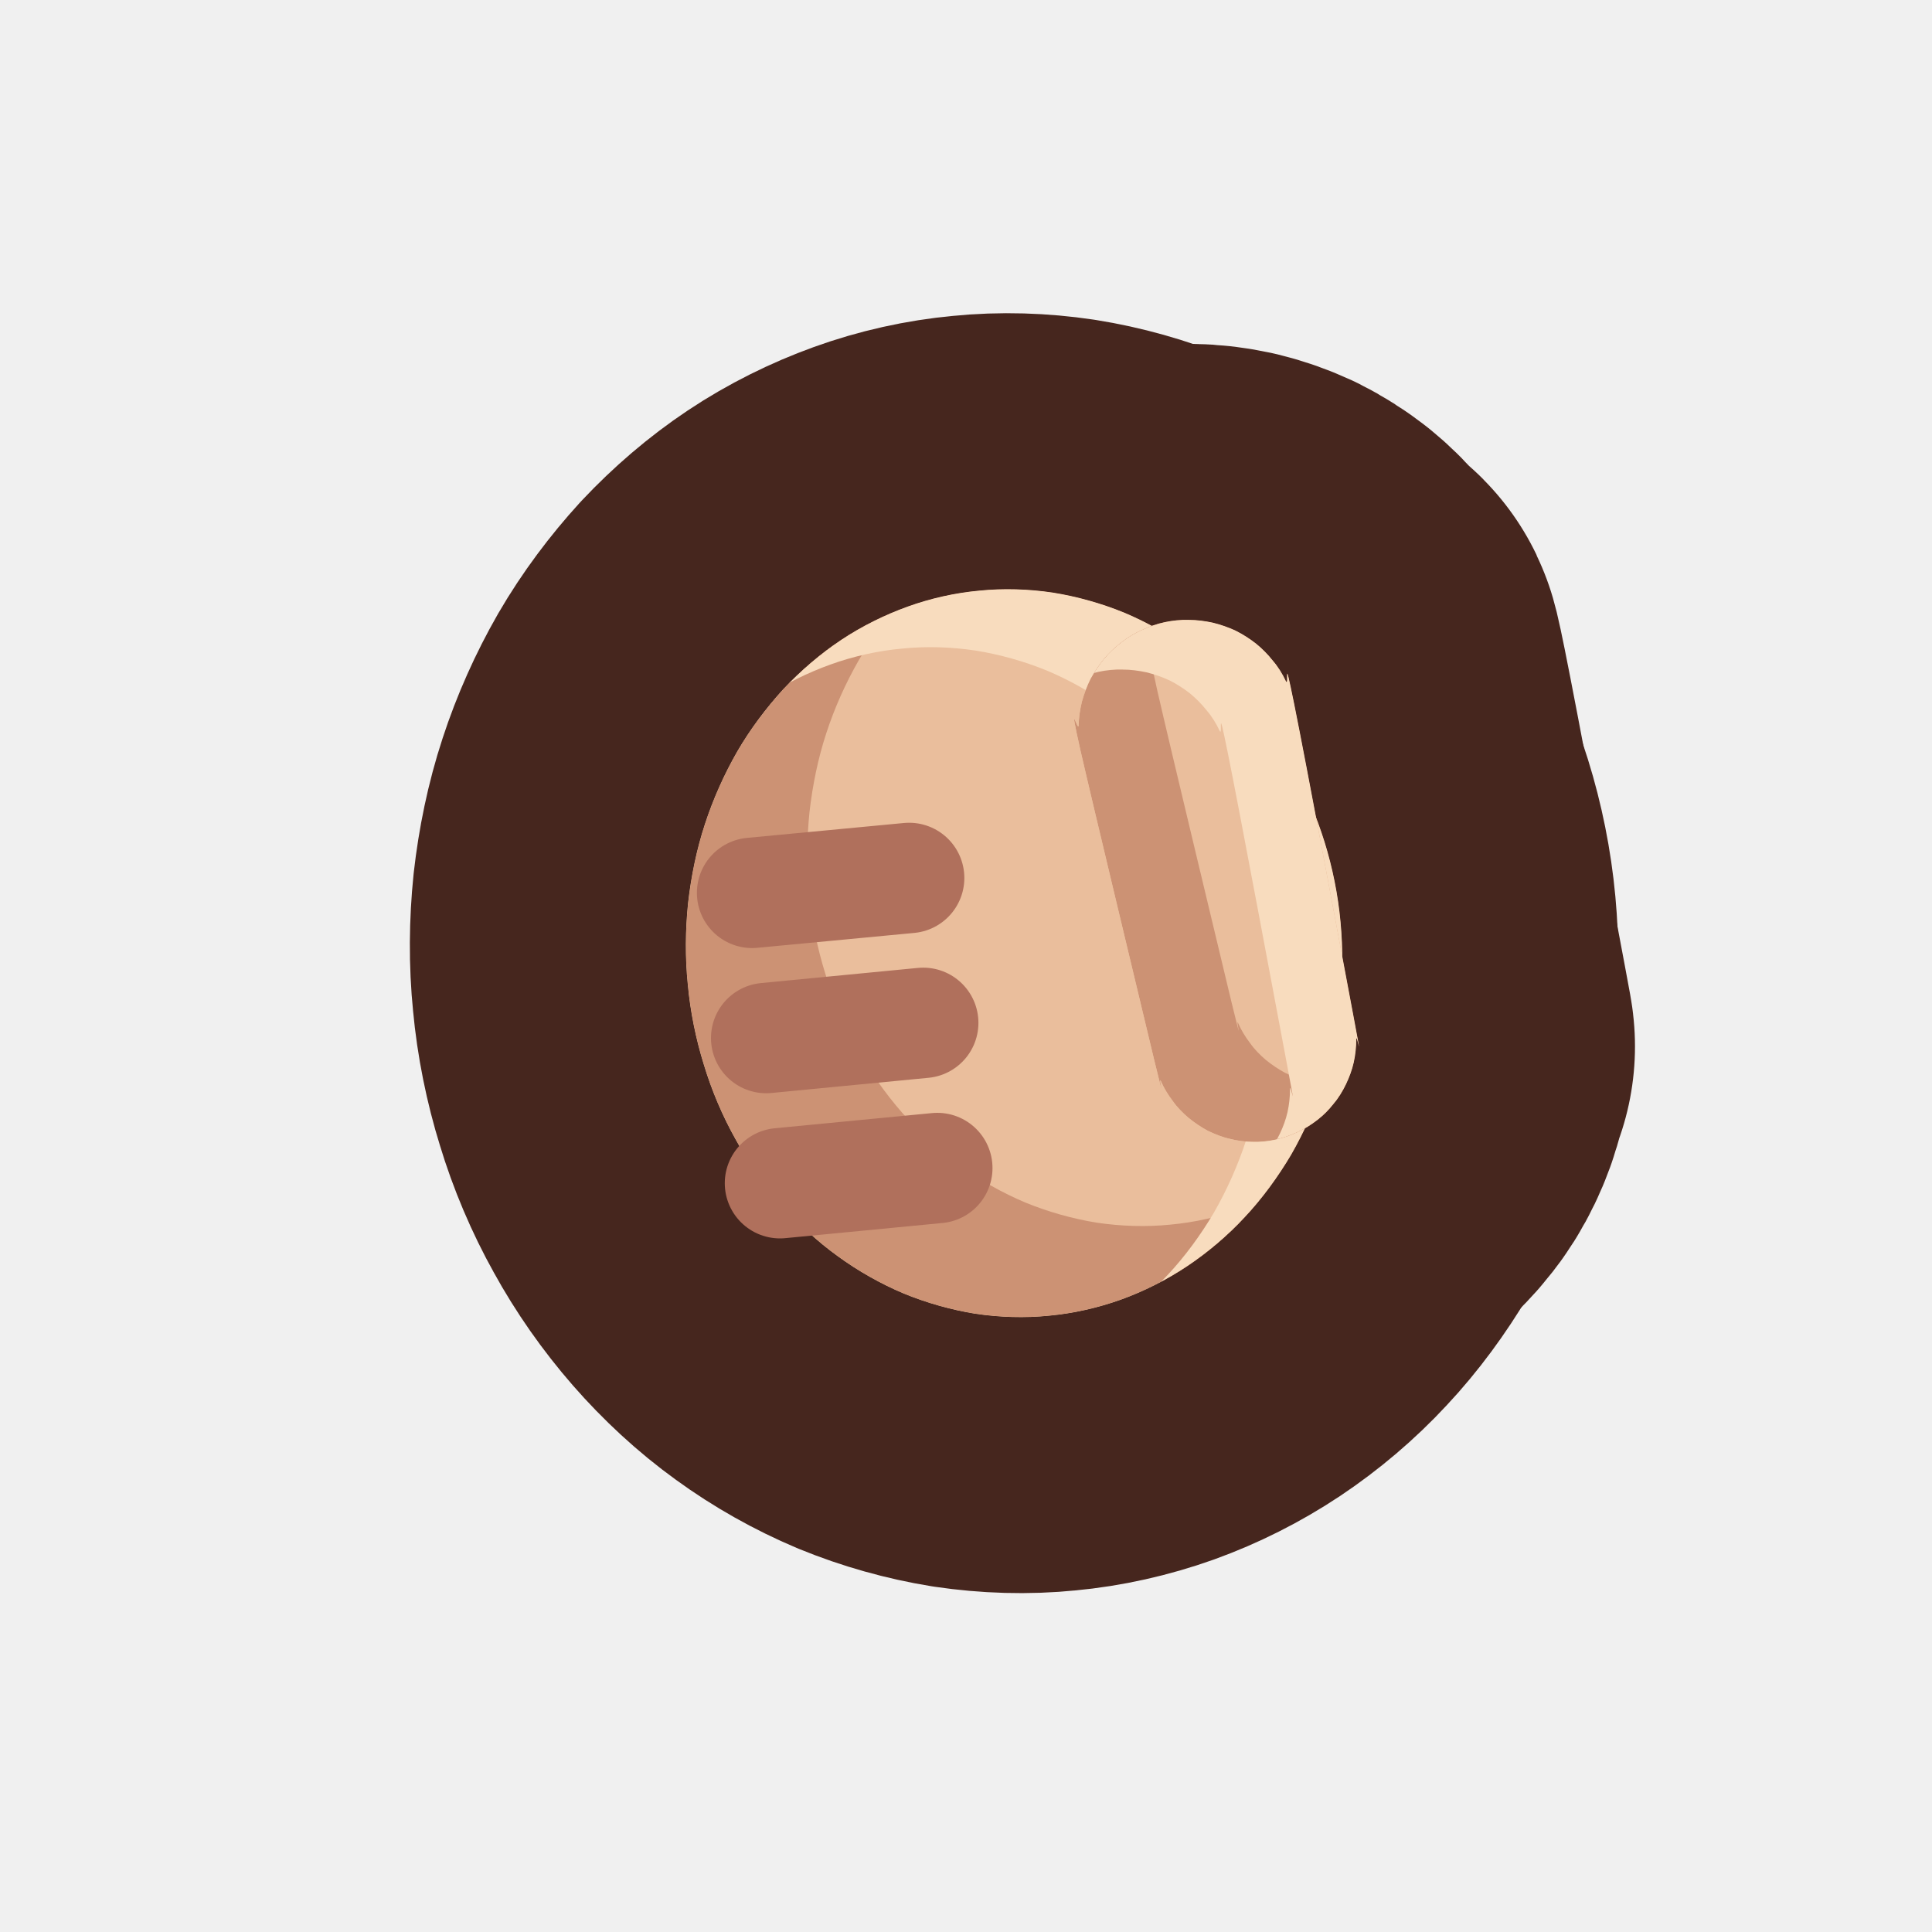
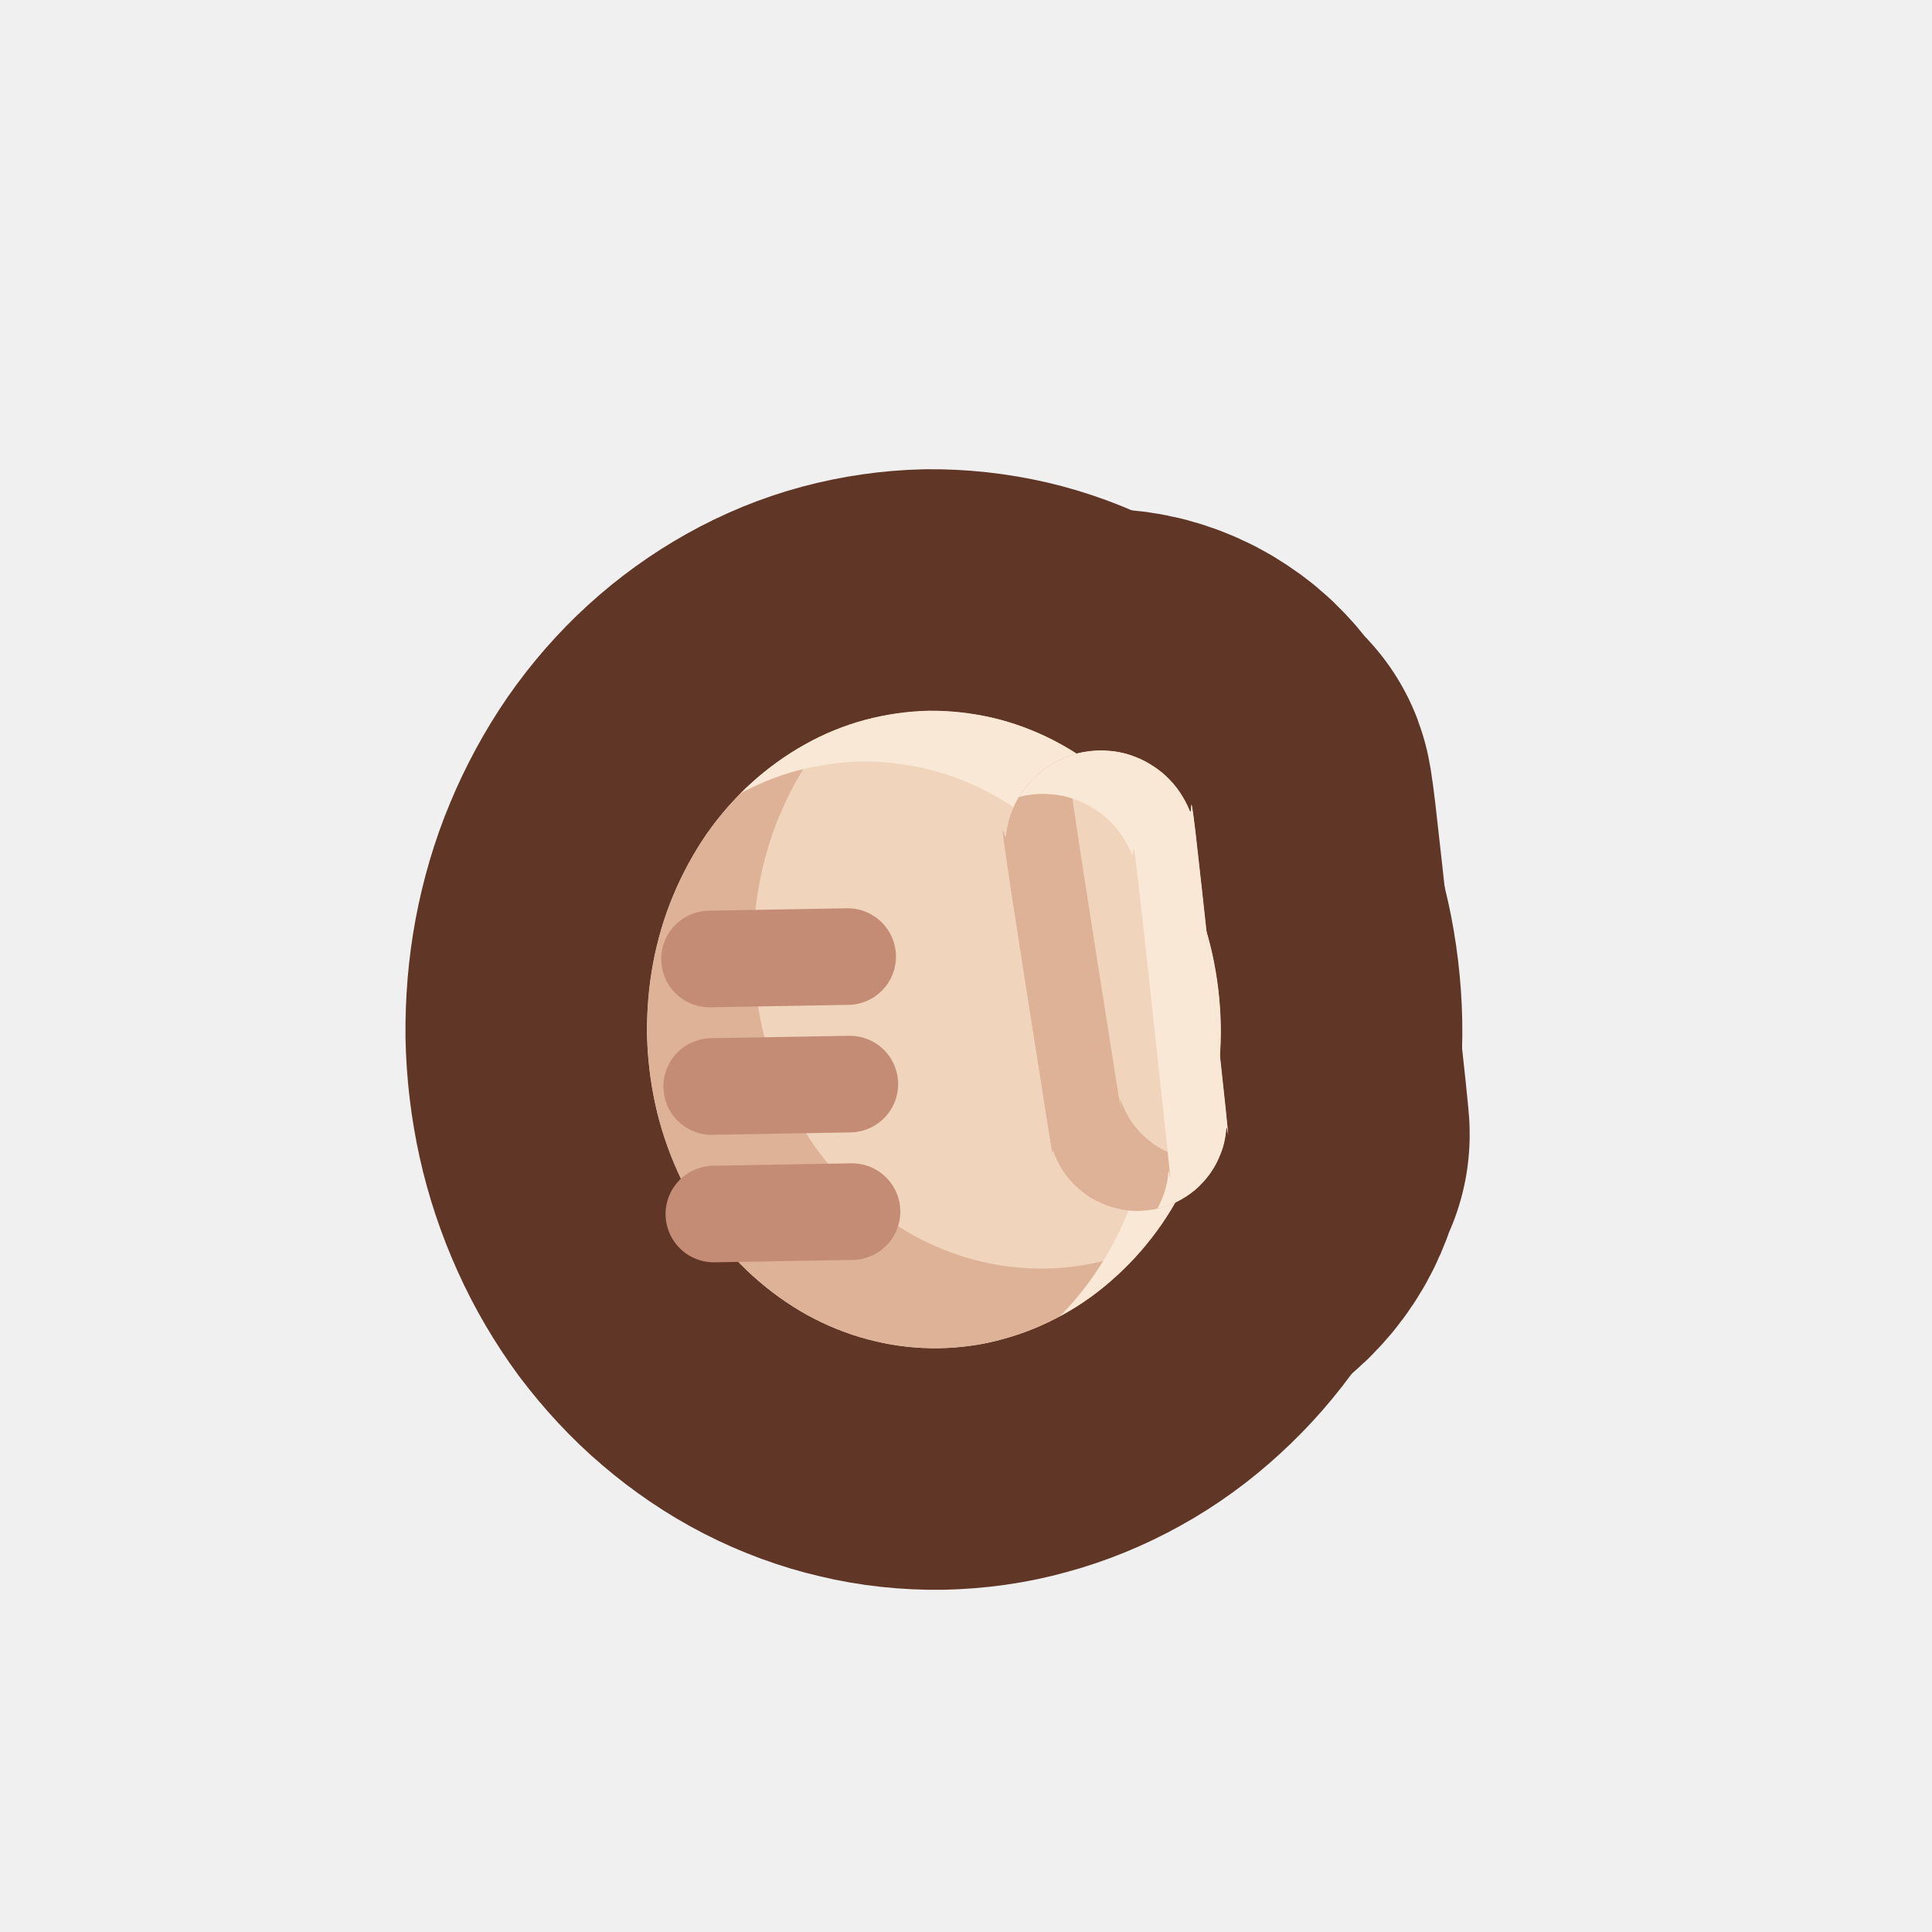
- <svg xmlns="http://www.w3.org/2000/svg" width="28" height="28" viewBox="2 -20 7 7" shape-rendering="geometricPrecision">
+ <svg xmlns="http://www.w3.org/2000/svg" width="32" height="32" viewBox="0 -23 8 8" shape-rendering="geometricPrecision">
  <defs>
    <g id="g0">
-       <path d="M5.801,-15.233 C5.888,-15.241 5.977,-15.261 6.061,-15.291 C6.144,-15.321 6.226,-15.362 6.301,-15.412 C6.376,-15.462 6.448,-15.523 6.510,-15.590 C6.573,-15.657 6.630,-15.735 6.678,-15.816 C6.725,-15.898 6.765,-15.987 6.795,-16.079 C6.824,-16.170 6.845,-16.268 6.855,-16.365 C6.866,-16.462 6.866,-16.563 6.857,-16.660 C6.848,-16.758 6.828,-16.857 6.799,-16.950 C6.770,-17.043 6.731,-17.135 6.685,-17.219 C6.638,-17.303 6.582,-17.384 6.520,-17.455 C6.458,-17.526 6.387,-17.590 6.313,-17.645 C6.238,-17.699 6.157,-17.745 6.074,-17.780 C5.991,-17.814 5.902,-17.839 5.814,-17.853 C5.727,-17.866 5.636,-17.869 5.548,-17.860 C5.460,-17.852 5.371,-17.832 5.288,-17.802 C5.205,-17.772 5.122,-17.731 5.047,-17.681 C4.972,-17.631 4.901,-17.570 4.838,-17.503 C4.776,-17.435 4.718,-17.358 4.671,-17.277 C4.624,-17.195 4.584,-17.106 4.554,-17.014 C4.524,-16.923 4.504,-16.825 4.493,-16.728 C4.483,-16.631 4.482,-16.530 4.492,-16.433 C4.501,-16.335 4.521,-16.236 4.550,-16.143 C4.578,-16.050 4.617,-15.958 4.664,-15.874 C4.710,-15.790 4.767,-15.709 4.829,-15.638 C4.891,-15.567 4.961,-15.502 5.036,-15.448 C5.110,-15.394 5.192,-15.348 5.275,-15.313 C5.358,-15.279 5.447,-15.254 5.534,-15.240 C5.622,-15.227 5.713,-15.224 5.801,-15.233 Z" />
+       <path d="M3.889,-17.417 C3.978,-17.419 4.068,-17.431 4.153,-17.455 C4.239,-17.478 4.324,-17.513 4.403,-17.557 C4.481,-17.600 4.557,-17.655 4.625,-17.718 C4.693,-17.780 4.756,-17.852 4.810,-17.930 C4.863,-18.007 4.910,-18.094 4.947,-18.182 C4.984,-18.271 5.012,-18.367 5.030,-18.463 C5.048,-18.559 5.057,-18.659 5.055,-18.757 C5.053,-18.855 5.041,-18.955 5.020,-19.050 C4.999,-19.145 4.967,-19.240 4.928,-19.328 C4.888,-19.415 4.838,-19.500 4.782,-19.576 C4.726,-19.651 4.660,-19.721 4.590,-19.781 C4.520,-19.841 4.442,-19.894 4.362,-19.935 C4.282,-19.976 4.196,-20.008 4.110,-20.028 C4.023,-20.048 3.933,-20.058 3.845,-20.057 C3.757,-20.055 3.667,-20.042 3.581,-20.019 C3.495,-19.996 3.410,-19.961 3.332,-19.917 C3.253,-19.873 3.177,-19.818 3.109,-19.756 C3.041,-19.694 2.978,-19.622 2.924,-19.544 C2.871,-19.467 2.824,-19.380 2.787,-19.291 C2.750,-19.203 2.722,-19.107 2.704,-19.011 C2.686,-18.915 2.678,-18.815 2.679,-18.717 C2.681,-18.619 2.693,-18.519 2.714,-18.424 C2.735,-18.329 2.767,-18.234 2.807,-18.146 C2.846,-18.059 2.896,-17.974 2.952,-17.898 C3.009,-17.823 3.074,-17.752 3.144,-17.693 C3.214,-17.633 3.292,-17.580 3.372,-17.539 C3.452,-17.498 3.538,-17.466 3.625,-17.446 C3.711,-17.425 3.801,-17.416 3.889,-17.417 Z" />
    </g>
    <clipPath id="cg0">
-       <path d="M5.801,-15.233 C5.888,-15.241 5.977,-15.261 6.061,-15.291 C6.144,-15.321 6.226,-15.362 6.301,-15.412 C6.376,-15.462 6.448,-15.523 6.510,-15.590 C6.573,-15.657 6.630,-15.735 6.678,-15.816 C6.725,-15.898 6.765,-15.987 6.795,-16.079 C6.824,-16.170 6.845,-16.268 6.855,-16.365 C6.866,-16.462 6.866,-16.563 6.857,-16.660 C6.848,-16.758 6.828,-16.857 6.799,-16.950 C6.770,-17.043 6.731,-17.135 6.685,-17.219 C6.638,-17.303 6.582,-17.384 6.520,-17.455 C6.458,-17.526 6.387,-17.590 6.313,-17.645 C6.238,-17.699 6.157,-17.745 6.074,-17.780 C5.991,-17.814 5.902,-17.839 5.814,-17.853 C5.727,-17.866 5.636,-17.869 5.548,-17.860 C5.460,-17.852 5.371,-17.832 5.288,-17.802 C5.205,-17.772 5.122,-17.731 5.047,-17.681 C4.972,-17.631 4.901,-17.570 4.838,-17.503 C4.776,-17.435 4.718,-17.358 4.671,-17.277 C4.624,-17.195 4.584,-17.106 4.554,-17.014 C4.524,-16.923 4.504,-16.825 4.493,-16.728 C4.483,-16.631 4.482,-16.530 4.492,-16.433 C4.501,-16.335 4.521,-16.236 4.550,-16.143 C4.578,-16.050 4.617,-15.958 4.664,-15.874 C4.710,-15.790 4.767,-15.709 4.829,-15.638 C4.891,-15.567 4.961,-15.502 5.036,-15.448 C5.110,-15.394 5.192,-15.348 5.275,-15.313 C5.358,-15.279 5.447,-15.254 5.534,-15.240 C5.622,-15.227 5.713,-15.224 5.801,-15.233 Z" />
+       <path d="M3.889,-17.417 C3.978,-17.419 4.068,-17.431 4.153,-17.455 C4.239,-17.478 4.324,-17.513 4.403,-17.557 C4.481,-17.600 4.557,-17.655 4.625,-17.718 C4.693,-17.780 4.756,-17.852 4.810,-17.930 C4.863,-18.007 4.910,-18.094 4.947,-18.182 C4.984,-18.271 5.012,-18.367 5.030,-18.463 C5.048,-18.559 5.057,-18.659 5.055,-18.757 C5.053,-18.855 5.041,-18.955 5.020,-19.050 C4.999,-19.145 4.967,-19.240 4.928,-19.328 C4.888,-19.415 4.838,-19.500 4.782,-19.576 C4.726,-19.651 4.660,-19.721 4.590,-19.781 C4.520,-19.841 4.442,-19.894 4.362,-19.935 C4.282,-19.976 4.196,-20.008 4.110,-20.028 C4.023,-20.048 3.933,-20.058 3.845,-20.057 C3.757,-20.055 3.667,-20.042 3.581,-20.019 C3.495,-19.996 3.410,-19.961 3.332,-19.917 C3.253,-19.873 3.177,-19.818 3.109,-19.756 C3.041,-19.694 2.978,-19.622 2.924,-19.544 C2.871,-19.467 2.824,-19.380 2.787,-19.291 C2.750,-19.203 2.722,-19.107 2.704,-19.011 C2.686,-18.915 2.678,-18.815 2.679,-18.717 C2.681,-18.619 2.693,-18.519 2.714,-18.424 C2.735,-18.329 2.767,-18.234 2.807,-18.146 C2.846,-18.059 2.896,-17.974 2.952,-17.898 C3.009,-17.823 3.074,-17.752 3.144,-17.693 C3.214,-17.633 3.292,-17.580 3.372,-17.539 C3.452,-17.498 3.538,-17.466 3.625,-17.446 C3.711,-17.425 3.801,-17.416 3.889,-17.417 Z" />
    </clipPath>
    <mask id="msg0">
-       <rect x="-3" y="-25" width="17" height="17" fill="white" />
+       <rect x="-5" y="-28" width="18" height="18" fill="white" />
      <use href="#g0" fill="black" transform="translate(0.440,-0.330)" />
    </mask>
    <mask id="mlg0">
-       <rect x="-3" y="-25" width="17" height="17" fill="white" />
+       <rect x="-5" y="-28" width="18" height="18" fill="white" />
      <use href="#g0" fill="black" transform="translate(-0.280,0.210)" />
    </mask>
    <g id="g1">
-       <path d="M6.181,-16.163 C6.230,-15.963 6.195,-16.109 6.206,-16.083 C6.217,-16.058 6.232,-16.033 6.249,-16.011 C6.265,-15.988 6.285,-15.968 6.306,-15.950 C6.328,-15.932 6.352,-15.916 6.376,-15.903 C6.401,-15.891 6.428,-15.880 6.455,-15.874 C6.482,-15.867 6.510,-15.863 6.538,-15.863 C6.566,-15.862 6.595,-15.865 6.622,-15.871 C6.649,-15.877 6.676,-15.886 6.701,-15.898 C6.726,-15.909 6.751,-15.925 6.773,-15.942 C6.795,-15.959 6.815,-15.979 6.832,-16.001 C6.850,-16.022 6.865,-16.047 6.877,-16.072 C6.889,-16.097 6.899,-16.124 6.905,-16.151 C6.911,-16.178 6.914,-16.207 6.914,-16.235 C6.914,-16.262 6.942,-16.115 6.904,-16.318 C6.866,-16.520 6.730,-17.248 6.689,-17.450 C6.648,-17.653 6.672,-17.506 6.659,-17.532 C6.647,-17.558 6.631,-17.584 6.612,-17.606 C6.594,-17.629 6.573,-17.650 6.551,-17.668 C6.528,-17.686 6.503,-17.702 6.477,-17.715 C6.451,-17.727 6.423,-17.737 6.394,-17.744 C6.366,-17.750 6.337,-17.754 6.308,-17.754 C6.279,-17.755 6.249,-17.752 6.221,-17.746 C6.192,-17.740 6.164,-17.730 6.138,-17.718 C6.111,-17.706 6.086,-17.691 6.063,-17.673 C6.040,-17.655 6.018,-17.635 6.000,-17.613 C5.981,-17.590 5.965,-17.565 5.951,-17.540 C5.938,-17.514 5.928,-17.486 5.920,-17.458 C5.913,-17.430 5.909,-17.401 5.908,-17.372 C5.907,-17.343 5.869,-17.486 5.914,-17.284 C5.960,-17.083 6.133,-16.364 6.181,-16.163 Z" />
+       <path d="M4.342,-18.315 C4.375,-18.112 4.352,-18.259 4.361,-18.233 C4.370,-18.207 4.383,-18.181 4.397,-18.158 C4.412,-18.134 4.430,-18.112 4.450,-18.092 C4.470,-18.073 4.492,-18.055 4.516,-18.040 C4.540,-18.026 4.566,-18.014 4.592,-18.005 C4.619,-17.996 4.647,-17.990 4.674,-17.987 C4.702,-17.985 4.731,-17.985 4.758,-17.989 C4.786,-17.992 4.814,-17.999 4.840,-18.009 C4.866,-18.019 4.891,-18.032 4.914,-18.047 C4.938,-18.063 4.960,-18.081 4.979,-18.102 C4.998,-18.122 5.015,-18.145 5.029,-18.169 C5.043,-18.193 5.054,-18.219 5.063,-18.246 C5.071,-18.272 5.076,-18.301 5.078,-18.328 C5.080,-18.356 5.096,-18.207 5.075,-18.412 C5.053,-18.617 4.974,-19.353 4.950,-19.558 C4.925,-19.763 4.937,-19.615 4.927,-19.642 C4.916,-19.669 4.902,-19.695 4.886,-19.719 C4.870,-19.743 4.850,-19.766 4.829,-19.786 C4.808,-19.806 4.784,-19.823 4.759,-19.838 C4.734,-19.853 4.707,-19.865 4.679,-19.874 C4.652,-19.883 4.622,-19.889 4.594,-19.891 C4.565,-19.894 4.535,-19.893 4.506,-19.889 C4.478,-19.886 4.449,-19.878 4.421,-19.868 C4.394,-19.858 4.368,-19.845 4.343,-19.829 C4.319,-19.814 4.296,-19.795 4.276,-19.774 C4.255,-19.753 4.237,-19.730 4.222,-19.705 C4.206,-19.681 4.194,-19.654 4.184,-19.626 C4.175,-19.599 4.168,-19.570 4.165,-19.541 C4.162,-19.512 4.135,-19.658 4.165,-19.454 C4.194,-19.249 4.310,-18.518 4.342,-18.315 Z" />
    </g>
    <clipPath id="cg1">
-       <path d="M6.181,-16.163 C6.230,-15.963 6.195,-16.109 6.206,-16.083 C6.217,-16.058 6.232,-16.033 6.249,-16.011 C6.265,-15.988 6.285,-15.968 6.306,-15.950 C6.328,-15.932 6.352,-15.916 6.376,-15.903 C6.401,-15.891 6.428,-15.880 6.455,-15.874 C6.482,-15.867 6.510,-15.863 6.538,-15.863 C6.566,-15.862 6.595,-15.865 6.622,-15.871 C6.649,-15.877 6.676,-15.886 6.701,-15.898 C6.726,-15.909 6.751,-15.925 6.773,-15.942 C6.795,-15.959 6.815,-15.979 6.832,-16.001 C6.850,-16.022 6.865,-16.047 6.877,-16.072 C6.889,-16.097 6.899,-16.124 6.905,-16.151 C6.911,-16.178 6.914,-16.207 6.914,-16.235 C6.914,-16.262 6.942,-16.115 6.904,-16.318 C6.866,-16.520 6.730,-17.248 6.689,-17.450 C6.648,-17.653 6.672,-17.506 6.659,-17.532 C6.647,-17.558 6.631,-17.584 6.612,-17.606 C6.594,-17.629 6.573,-17.650 6.551,-17.668 C6.528,-17.686 6.503,-17.702 6.477,-17.715 C6.451,-17.727 6.423,-17.737 6.394,-17.744 C6.366,-17.750 6.337,-17.754 6.308,-17.754 C6.279,-17.755 6.249,-17.752 6.221,-17.746 C6.192,-17.740 6.164,-17.730 6.138,-17.718 C6.111,-17.706 6.086,-17.691 6.063,-17.673 C6.040,-17.655 6.018,-17.635 6.000,-17.613 C5.981,-17.590 5.965,-17.565 5.951,-17.540 C5.938,-17.514 5.928,-17.486 5.920,-17.458 C5.913,-17.430 5.909,-17.401 5.908,-17.372 C5.907,-17.343 5.869,-17.486 5.914,-17.284 C5.960,-17.083 6.133,-16.364 6.181,-16.163 Z" />
+       <path d="M4.342,-18.315 C4.375,-18.112 4.352,-18.259 4.361,-18.233 C4.370,-18.207 4.383,-18.181 4.397,-18.158 C4.412,-18.134 4.430,-18.112 4.450,-18.092 C4.470,-18.073 4.492,-18.055 4.516,-18.040 C4.540,-18.026 4.566,-18.014 4.592,-18.005 C4.619,-17.996 4.647,-17.990 4.674,-17.987 C4.702,-17.985 4.731,-17.985 4.758,-17.989 C4.786,-17.992 4.814,-17.999 4.840,-18.009 C4.866,-18.019 4.891,-18.032 4.914,-18.047 C4.938,-18.063 4.960,-18.081 4.979,-18.102 C4.998,-18.122 5.015,-18.145 5.029,-18.169 C5.043,-18.193 5.054,-18.219 5.063,-18.246 C5.071,-18.272 5.076,-18.301 5.078,-18.328 C5.080,-18.356 5.096,-18.207 5.075,-18.412 C5.053,-18.617 4.974,-19.353 4.950,-19.558 C4.925,-19.763 4.937,-19.615 4.927,-19.642 C4.916,-19.669 4.902,-19.695 4.886,-19.719 C4.870,-19.743 4.850,-19.766 4.829,-19.786 C4.808,-19.806 4.784,-19.823 4.759,-19.838 C4.734,-19.853 4.707,-19.865 4.679,-19.874 C4.652,-19.883 4.622,-19.889 4.594,-19.891 C4.565,-19.894 4.535,-19.893 4.506,-19.889 C4.478,-19.886 4.449,-19.878 4.421,-19.868 C4.394,-19.858 4.368,-19.845 4.343,-19.829 C4.319,-19.814 4.296,-19.795 4.276,-19.774 C4.255,-19.753 4.237,-19.730 4.222,-19.705 C4.206,-19.681 4.194,-19.654 4.184,-19.626 C4.175,-19.599 4.168,-19.570 4.165,-19.541 C4.162,-19.512 4.135,-19.658 4.165,-19.454 C4.194,-19.249 4.310,-18.518 4.342,-18.315 Z" />
    </clipPath>
    <mask id="msg1">
-       <rect x="-3" y="-25" width="17" height="17" fill="white" />
+       <rect x="-5" y="-28" width="18" height="18" fill="white" />
      <use href="#g1" fill="black" transform="translate(0.280,-0.210)" />
    </mask>
    <mask id="mlg1">
-       <rect x="-3" y="-25" width="17" height="17" fill="white" />
+       <rect x="-5" y="-28" width="18" height="18" fill="white" />
      <use href="#g1" fill="black" transform="translate(-0.240,0.180)" />
    </mask>
  </defs>
-   <use href="#g0" fill="none" stroke="rgb(70,38,30)" stroke-width="2.000" stroke-linejoin="round" />
-   <use href="#g0" fill="rgb(70,38,30)" />
-   <use href="#g1" fill="none" stroke="rgb(70,38,30)" stroke-width="2.000" stroke-linejoin="round" />
-   <use href="#g1" fill="rgb(70,38,30)" />
-   <use href="#g0" fill="rgb(234,190,156)" />
+   <use href="#g0" fill="none" stroke="rgb(96,54,38)" stroke-width="2.000" stroke-linejoin="round" />
+   <use href="#g0" fill="rgb(96,54,38)" />
+   <use href="#g1" fill="none" stroke="rgb(96,54,38)" stroke-width="2.000" stroke-linejoin="round" />
+   <use href="#g1" fill="rgb(96,54,38)" />
+   <use href="#g0" fill="rgb(240,212,188)" />
  <g clip-path="url(#cg0)">
-     <rect x="-3" y="-25" width="17" height="17" fill="rgb(204,146,116)" mask="url(#msg0)" />
+     <rect x="-5" y="-28" width="18" height="18" fill="rgb(222,178,150)" mask="url(#msg0)" />
  </g>
  <g clip-path="url(#cg0)">
-     <rect x="-3" y="-25" width="17" height="17" fill="rgb(248,220,190)" mask="url(#mlg0)" />
+     <rect x="-5" y="-28" width="18" height="18" fill="rgb(250,232,214)" mask="url(#mlg0)" />
  </g>
-   <use href="#g1" fill="rgb(234,190,156)" />
+   <use href="#g1" fill="rgb(240,212,188)" />
  <g clip-path="url(#cg1)">
-     <rect x="-3" y="-25" width="17" height="17" fill="rgb(204,146,116)" mask="url(#msg1)" />
+     <rect x="-5" y="-28" width="18" height="18" fill="rgb(222,178,150)" mask="url(#msg1)" />
  </g>
  <g clip-path="url(#cg1)">
-     <rect x="-3" y="-25" width="17" height="17" fill="rgb(248,220,190)" mask="url(#mlg1)" />
+     <rect x="-5" y="-28" width="18" height="18" fill="rgb(250,232,214)" mask="url(#mlg1)" />
  </g>
-   <path d="M4.725,-16.765 L5.294,-16.819" fill="none" stroke="rgb(176,112,92)" stroke-width="0.400" stroke-linecap="round" stroke-linejoin="round" />
-   <path d="M4.776,-16.239 L5.345,-16.294" fill="none" stroke="rgb(176,112,92)" stroke-width="0.400" stroke-linecap="round" stroke-linejoin="round" />
-   <path d="M4.826,-15.713 L5.396,-15.768" fill="none" stroke="rgb(176,112,92)" stroke-width="0.400" stroke-linecap="round" stroke-linejoin="round" />
+   <path d="M2.938,-19.029 L3.510,-19.039" fill="none" stroke="rgb(196,140,116)" stroke-width="0.400" stroke-linecap="round" stroke-linejoin="round" />
+   <path d="M2.947,-18.501 L3.519,-18.511" fill="none" stroke="rgb(196,140,116)" stroke-width="0.400" stroke-linecap="round" stroke-linejoin="round" />
+   <path d="M2.956,-17.973 L3.528,-17.983" fill="none" stroke="rgb(196,140,116)" stroke-width="0.400" stroke-linecap="round" stroke-linejoin="round" />
</svg>
